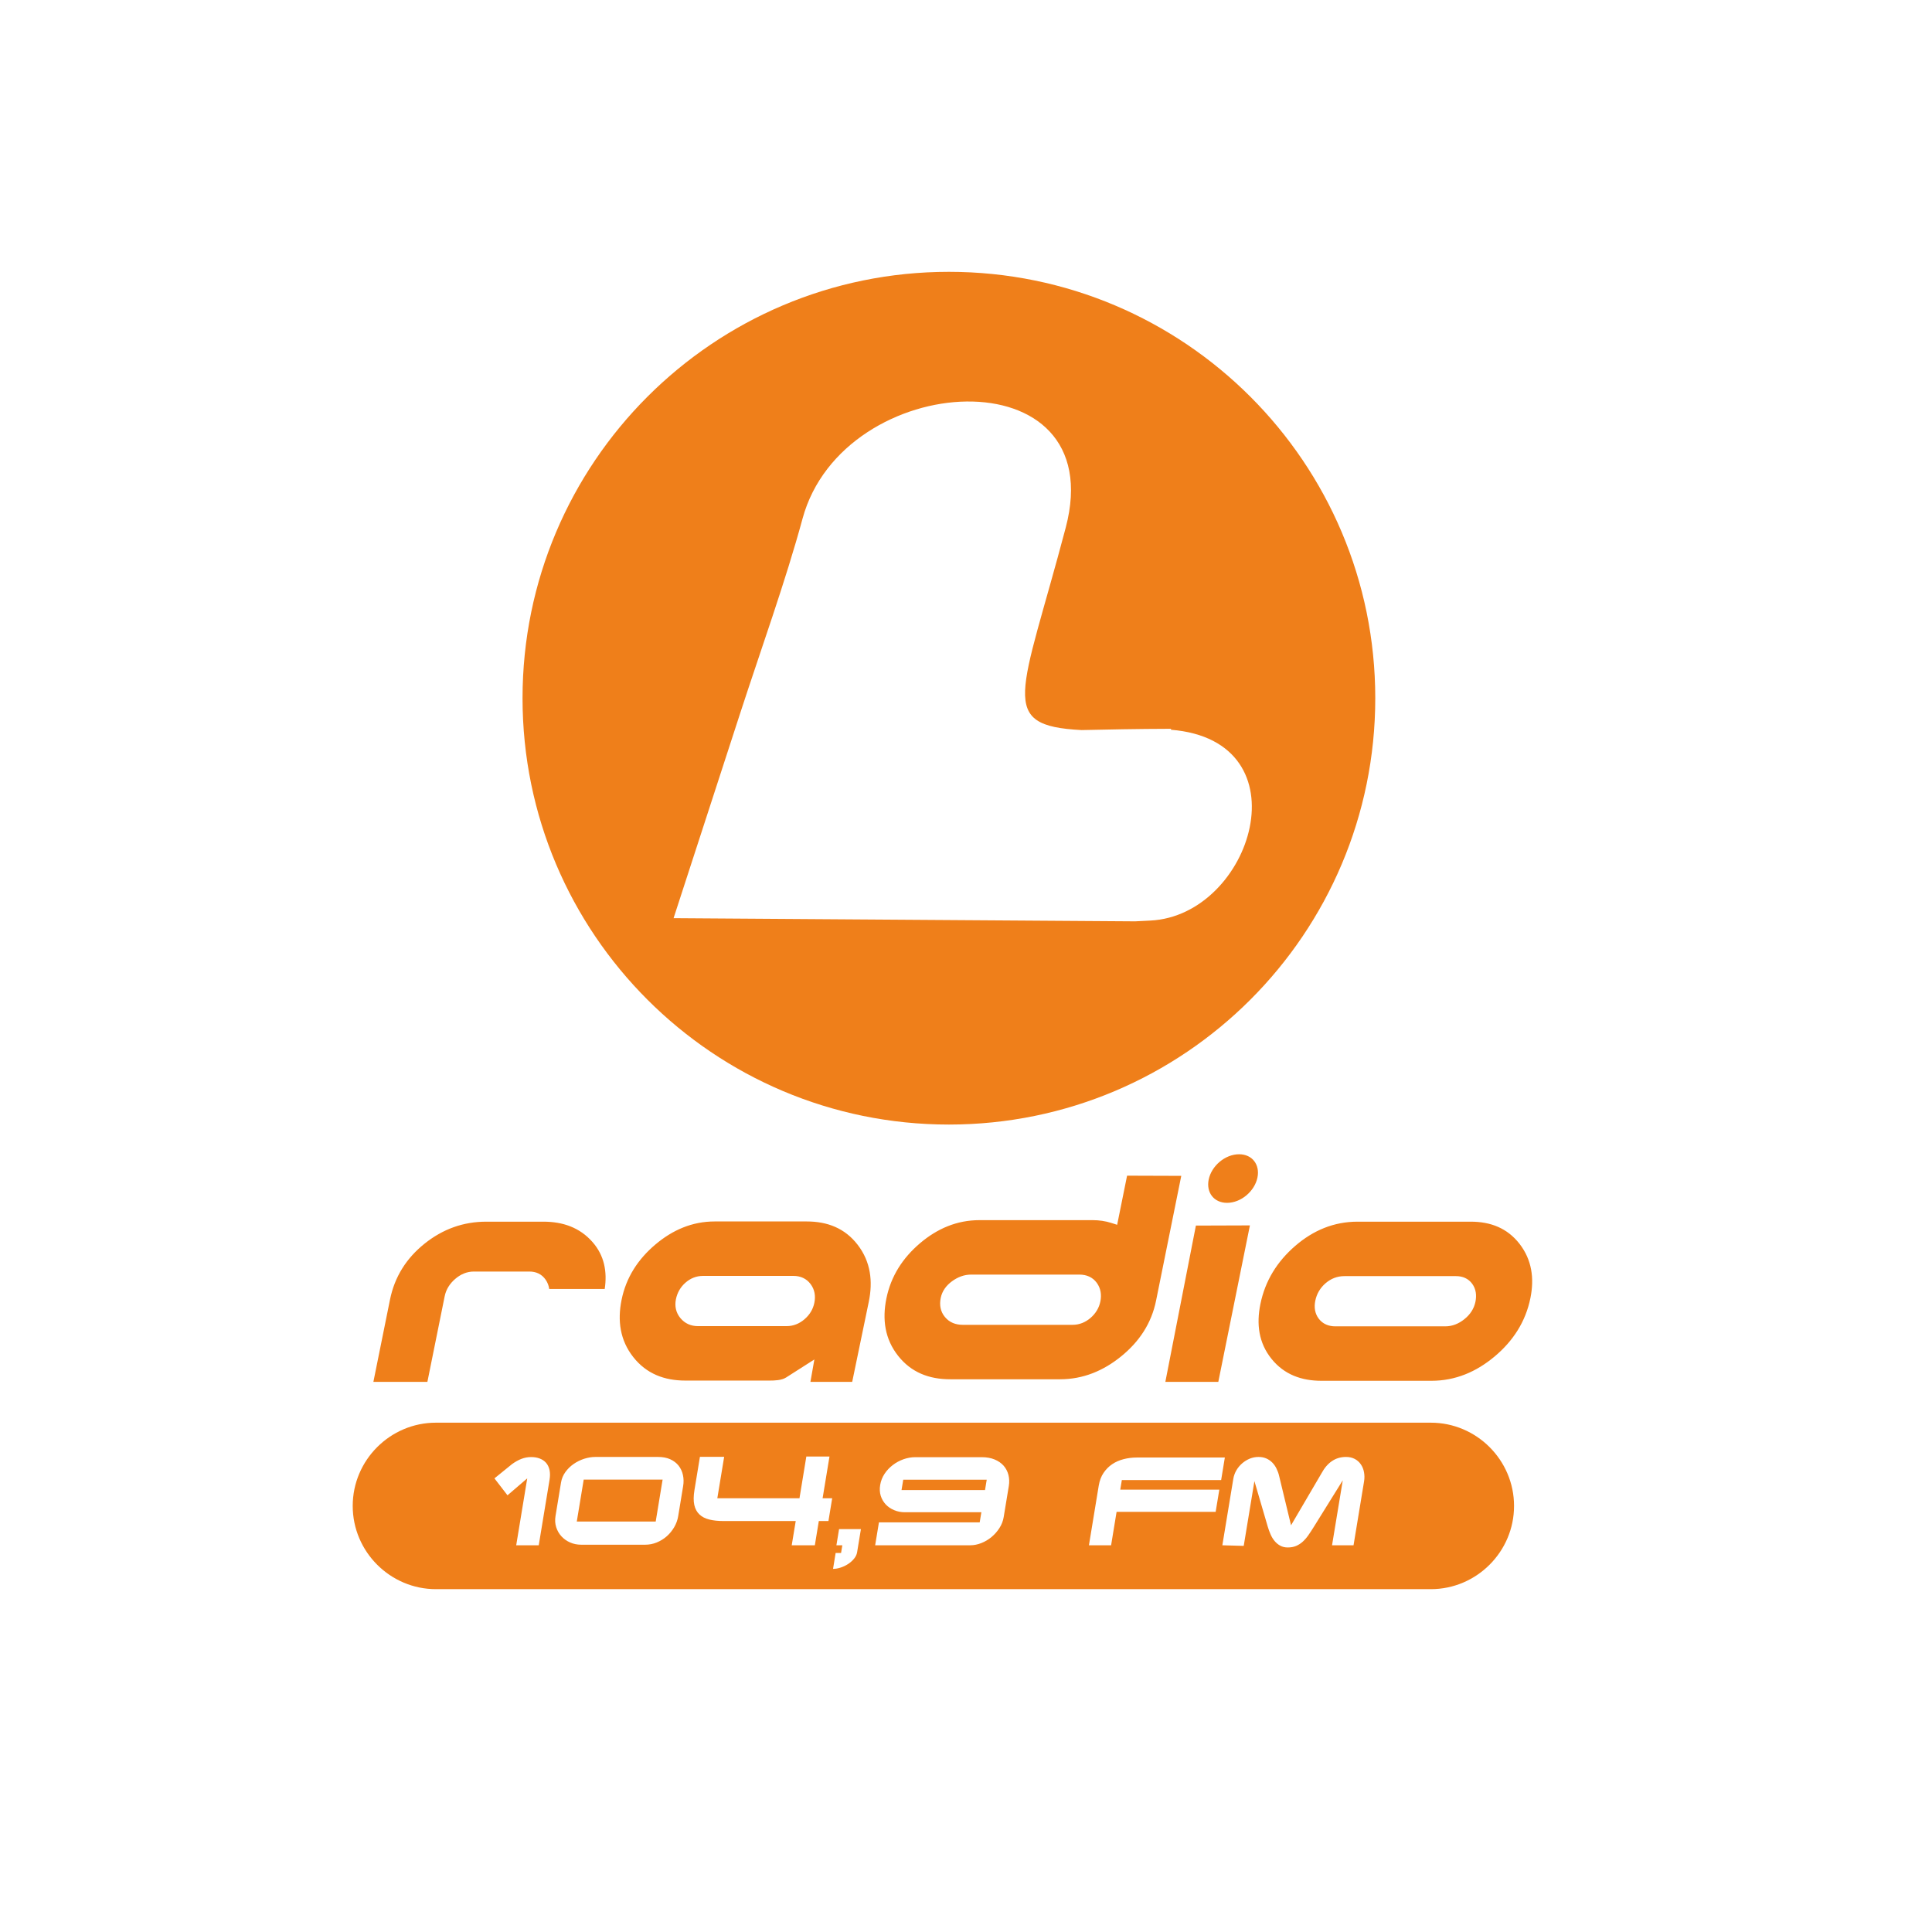
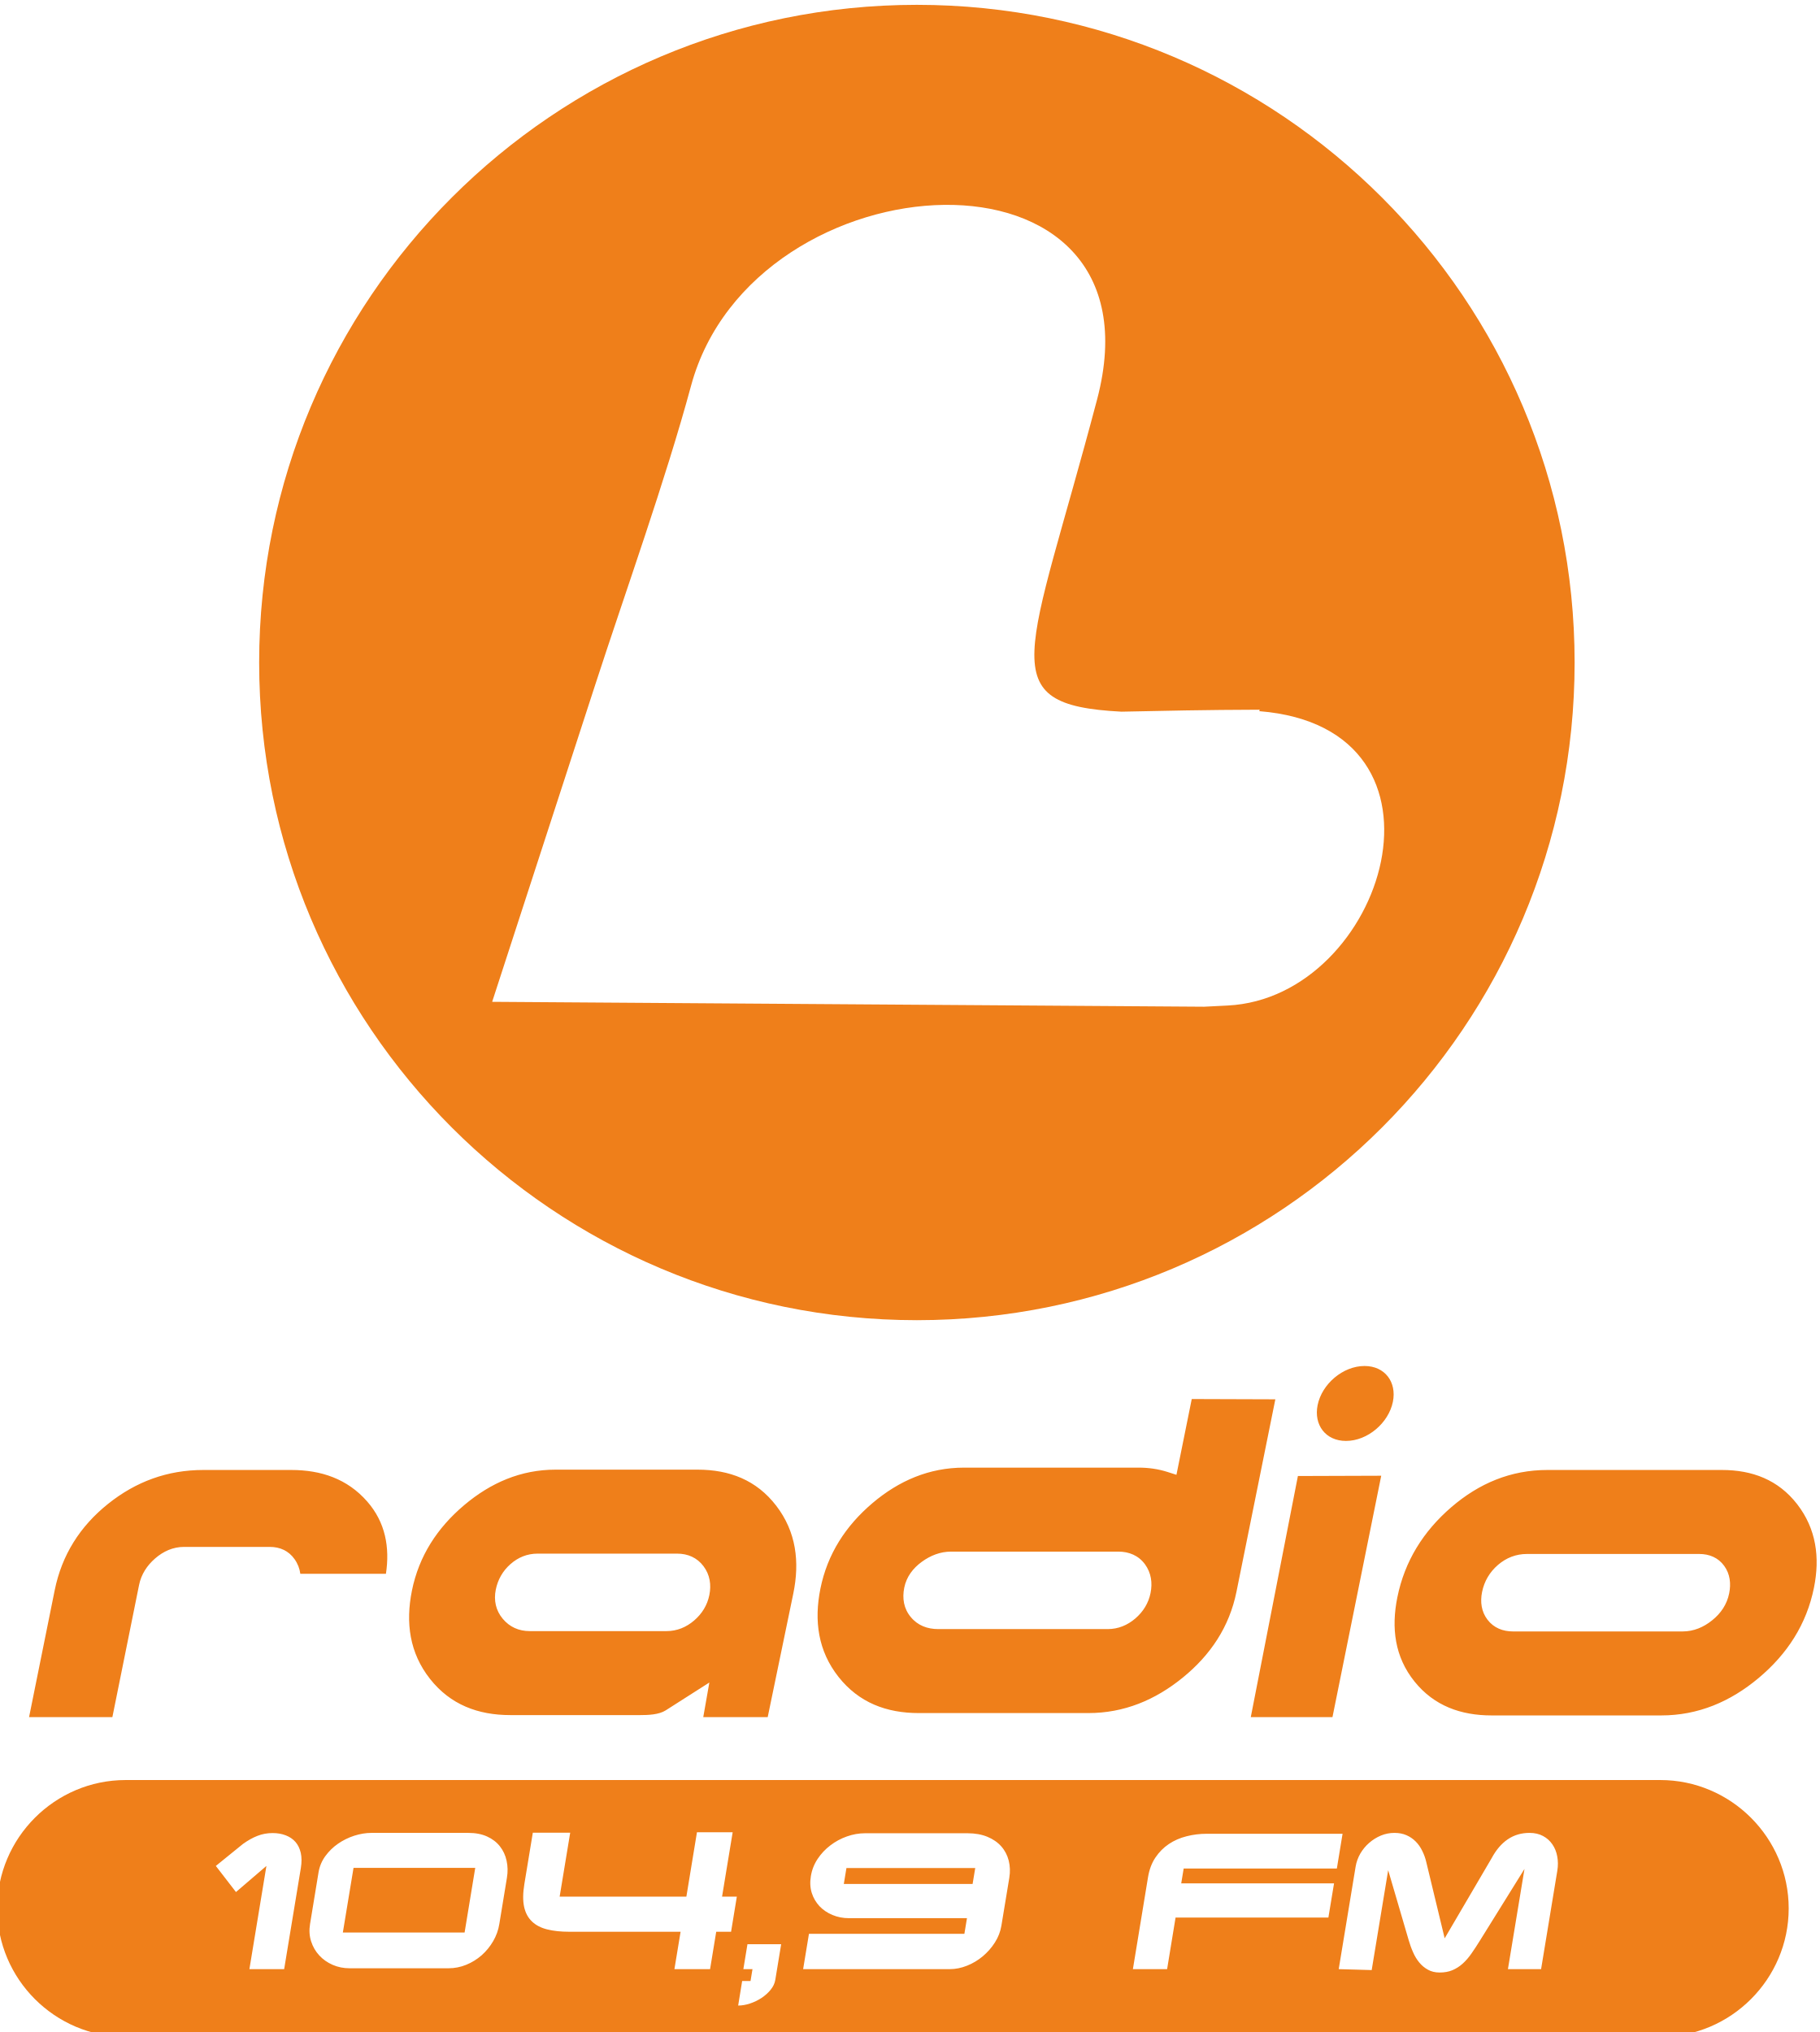
- <svg xmlns="http://www.w3.org/2000/svg" xml:space="preserve" width="80mm" height="80mm" version="1.1" style="shape-rendering:geometricPrecision; text-rendering:geometricPrecision; image-rendering:optimizeQuality; fill-rule:evenodd; clip-rule:evenodd" viewBox="0 0 8000 8000">
+ <svg xmlns="http://www.w3.org/2000/svg" xml:space="preserve" width="48.839mm" height="54.548mm" version="1.1" style="shape-rendering:geometricPrecision; text-rendering:geometricPrecision; image-rendering:optimizeQuality; fill-rule:evenodd; clip-rule:evenodd" viewBox="0 0 4883.9 5454.8">
  <defs>
    <style type="text/css">
   
    .fil0 {fill:#EF7F1A}
   
  </style>
  </defs>
  <g id="Layer_x0020_1">
    <g id="_2453512794016">
-       <path class="fil0" d="M1805.16 5891.02l4119.51 0c189.55,0 344.66,155.06 344.66,344.65l0 0c0,189.61 -155.11,344.69 -344.66,344.69l-4119.51 0c-189.56,0 -344.64,-155.08 -344.64,-344.69l0 0c0,-189.59 155.08,-344.65 344.64,-344.65zm470.45 236.18l-44.82 271.46 -93.29 0 45.67 -277.05 -81.73 70.1 -54.04 -70.1 72.77 -59.01c13.33,-9.59 26.43,-16.94 39.12,-21.8 12.68,-4.93 26.15,-7.43 40.31,-7.43 13.14,0 24.92,2 35.46,6.13 10.59,4.05 19.38,10 26.1,17.75 6.82,7.83 11.5,17.57 14.26,29.36 2.57,11.73 2.65,25.25 0.19,40.59zm449.43 -94.3c19.36,0 36.22,3.2 50.41,9.67 14.19,6.41 25.68,15.25 34.39,26.28 8.78,11.15 14.83,23.91 18,38.64 3.29,14.62 3.6,30.08 0.85,46.36l-20.35 123.67c-2.6,16.37 -8.18,31.71 -16.48,46 -8.51,14.5 -18.68,27.04 -30.94,37.89 -12.39,10.84 -26.12,19.31 -41.39,25.56 -15.18,6.22 -31.15,9.35 -47.61,9.35l-265.37 0c-16.36,0 -31.54,-3.02 -45.62,-9.22 -14.09,-6.17 -26.16,-14.64 -35.93,-25.32 -9.97,-10.67 -17.2,-23.4 -21.87,-37.84 -4.63,-14.37 -5.57,-29.84 -2.85,-46.42l22.84 -138.95c2.66,-15.84 8.7,-30.23 18.13,-43.26 9.45,-12.97 20.81,-24.12 34,-33.25 13.36,-9.28 27.88,-16.4 43.57,-21.55 15.79,-5 31.14,-7.61 46.37,-7.61l259.85 0zm-308.02 93.83l-28.67 173.54 326.81 0 28.55 -173.54 -326.69 0zm893.44 77.26l28.38 -172.74 95.86 0 -28.47 172.74 39.67 0 -15.49 94.3 -39.86 0 -16.48 100.37 -95.72 0 16.57 -100.37 -298.89 0c-22.45,0 -42.13,-2.04 -59.02,-6.27 -16.78,-4.15 -30.53,-11.19 -40.94,-21.21 -10.52,-9.96 -17.59,-23.11 -21.18,-39.42 -3.54,-16.51 -3.35,-36.92 0.73,-61.54l22.66 -137.49 100.32 0 -28.32 171.63 340.18 0zm152.94 194.67l11.01 -66.94 90.48 0 -15.79 95.89c-1.53,9.33 -5.75,18.2 -12.55,26.5 -6.78,8.34 -14.99,15.68 -24.56,22 -9.65,6.31 -19.87,11.2 -30.89,14.83 -11.08,3.69 -21.68,5.46 -31.63,5.46l10.72 -65.94 22.47 0 5.24 -31.8 -24.5 0zm601.89 -364.79c20.12,0 37.99,3.22 53.08,9.47 15.2,6.25 27.67,14.88 37.27,25.68 9.61,10.84 16.24,23.53 20.01,38.1 3.71,14.57 4.27,29.98 1.61,46.32l-21.24 128.63c-2.65,15.89 -8.35,30.86 -17.36,44.89 -8.88,14.06 -19.8,26.38 -32.48,37.11 -12.73,10.59 -26.79,19.17 -42.25,25.27 -15.47,6.2 -30.94,9.32 -46.36,9.32l-393.72 0 15.64 -94.8 417.2 0 6.93 -42.01 -316.89 0c-15.75,0 -30.45,-2.85 -44.17,-8.63 -13.54,-5.55 -25.16,-13.44 -34.73,-23.49 -9.29,-10.06 -16.41,-21.78 -20.78,-35.55 -4.33,-13.77 -5.18,-28.83 -2.44,-45.12 2.71,-16.76 8.81,-32.26 18.19,-46.38 9.29,-14.02 20.73,-26.09 34.14,-36.28 13.34,-10.21 28.1,-18.22 44.26,-23.93 16.22,-5.73 32.34,-8.6 48.7,-8.6l275.39 0zm-325.2 93.33l-7.05 42.77 345.71 0 7.06 -42.77 -345.72 0zm768.93 271.46l40.59 -246.77c3.4,-20.49 9.96,-38.17 19.88,-52.81 9.93,-14.78 21.91,-26.81 35.96,-36.24 14.24,-9.57 30.1,-16.46 47.55,-20.84 17.63,-4.55 35.72,-6.74 54.46,-6.74l364.37 0 -15.33 93.31 -411.19 0 -6.57 39.82 410.2 0 -15.17 91.81 -410.22 0 -22.7 138.46 -91.83 0zm640.98 2.5l-88.52 -2.5 45.38 -275.11c2.1,-12.47 6.27,-24.07 12.59,-35.11 6.46,-11.03 14.41,-20.63 23.84,-28.8 9.5,-8.26 19.92,-14.76 31.59,-19.64 11.59,-4.74 23.72,-7.1 36.31,-7.1 12.02,0 22.68,2.08 32.08,6.18 9.41,4.1 17.61,9.69 24.68,16.8 7.17,7.13 13.06,15.56 17.71,25.19 4.74,9.56 8.54,19.73 10.96,30.59l49.28 204.25 126.1 -215.16c11.8,-22 26.18,-38.99 43.2,-50.57 16.97,-11.55 36.4,-17.28 58.49,-17.28 13.84,0 26.01,2.85 36.23,8.35 10.38,5.54 18.7,13.03 25.12,22.48 6.43,9.3 10.86,20.19 13.03,32.4 2.27,12.31 2.4,24.99 0.19,38.31l-43.55 264.22 -89.02 0 44.44 -269.01 -119.48 192.18c-7.92,12.77 -15.52,24.46 -22.99,35.07 -7.38,10.57 -15.25,19.64 -23.57,27.09 -8.35,7.59 -17.55,13.28 -27.38,17.5 -9.9,4.12 -21.35,6.24 -34.44,6.24 -12.02,0 -22.58,-2.64 -31.22,-7.52 -9,-4.9 -16.64,-11.29 -23.27,-19.33 -6.67,-8.06 -12.23,-17.16 -16.68,-27.54 -4.68,-10.34 -8.4,-20.93 -11.65,-31.97l-55.19 -188.37 -44.26 268.16z" />
-       <path class="fil0" d="M5130.77 4779.54c-58.14,0 -114.5,48.47 -125.93,105.08 -10.67,52.84 21.29,96.09 76.13,96.09 58.14,0 114.5,-48.46 125.94,-105.08 10.66,-52.82 -21.3,-96.09 -76.14,-96.09zm-2626.78 557.88c10.72,-71.08 -1.29,-138.29 -50.49,-194.36 -53.34,-60.8 -123.77,-84.37 -203.61,-84.37l-236.25 0c-95.99,0 -180.81,31.12 -255.69,91.08 -75.33,60.36 -123.99,137.24 -143.14,232.03l-68.73 340.3 223.63 0 71.64 -354.71c5.78,-28.6 21.33,-52.36 43.26,-71.37 22.08,-19.13 47.98,-30.84 77.42,-30.84l230.12 0c27.43,0 50.91,10.49 66.78,33.17 8.51,12.15 13.47,25.31 15.27,39.07l229.79 0zm851.8 384.68l172.97 0 68.63 -331.35c17.65,-85.24 7.96,-166.19 -45.84,-236.19 -52.91,-68.86 -125.49,-96.77 -211.31,-96.77l-380.85 0c-93.37,0 -174.34,35.32 -245.31,95.23 -72.36,61.08 -121.54,136.58 -140.34,229.68 -17.36,85.98 -6.41,167.22 48.7,236.96 54.52,68.98 128.55,97.02 215.48,97.02l348.33 0c21.23,0 50.27,-0.91 68.72,-12.69l117.14 -74.74 -16.32 92.85zm-556.97 -342.07c5.46,-27.01 18.63,-50.22 39.29,-68.5 20.7,-18.32 45.2,-28.29 72.9,-28.29l374.52 0c28.74,0 53.61,10.65 70.97,33.85 17.12,22.85 21.21,49.62 15.61,77.35 -5.51,27.26 -19.64,50.04 -40.67,68.15 -21.19,18.27 -46.16,28.63 -74.22,28.63l-367.3 0c-28.93,0 -53.74,-10.82 -72.35,-33.06 -18.74,-22.4 -24.5,-49.66 -18.75,-78.13zm2092.55 -511.05l-224.38 -0.75 -41.09 203.41 -24.15 -7.7c-25.04,-7.97 -50.98,-11.57 -77.23,-11.57l-468.65 0c-93.72,0 -174.93,35.14 -245.82,95.19 -72.11,61.23 -121.05,136.73 -139.83,229.72 -17.37,85.98 -6.42,167.23 48.7,236.97 54.51,68.98 128.54,97.01 215.47,97.01l455.11 0c95.68,0 179.43,-35.01 253.32,-95.14 74.5,-60.61 125.17,-136.2 144.25,-230.68l104.3 -516.46zm-334.98 520.04c-5.5,27.25 -19.67,49.98 -40.69,68.18 -21.23,18.2 -46.14,28.6 -74.2,28.6l-455.1 0c-28.85,0 -54.91,-9.57 -73.44,-32.15 -19.09,-22.64 -23.45,-50.42 -17.66,-79.04 5.9,-29.23 23.36,-52.19 47.25,-69.52 23.22,-16.86 49.54,-27.27 78.47,-27.27l448.79 0c28.9,0 54.41,10.47 71.75,34.13 16.6,23.02 20.38,49.63 14.83,77.07zm488.35 333.08l130.86 -647.97 -223.66 0.75 -126.49 647.22 219.29 0zm174.09 -321.34c-16.49,81.63 -7.22,159.67 46.23,225.95 52.6,65.26 124.27,90.87 206.95,90.87l455.11 0c99.49,0 185.76,-37.02 261.4,-100.35 76.87,-64.37 128.77,-144.08 148.66,-242.62 16.39,-81.11 6.15,-157.87 -45.11,-224.12 -50.72,-65.3 -120.22,-91.8 -201.94,-91.8l-468.64 0c-98.18,0 -183.23,35.82 -257.44,99.61 -75.36,64.93 -125.5,144.78 -145.22,242.46zm890.73 -10.84c-5.97,29.54 -22.21,53.49 -45.56,72.23 -23.01,18.64 -49.57,29.98 -79.46,29.98l-455.11 0c-27.32,0 -51.8,-9.49 -68.59,-31.53 -16.58,-21.75 -19.89,-47.85 -14.57,-74.26 5.86,-28.99 20.34,-53.51 42.75,-72.87 22.28,-19.1 48.37,-29.32 77.76,-29.32l462.32 0c27.11,0 50.98,9.72 67.12,31.95 15.85,21.85 18.59,47.82 13.34,73.82z" />
-       <path class="fil0" d="M3929.19 1125.57c974.92,0 1765.51,790.58 1765.51,1765.49 0,974.97 -790.59,1765.5 -1765.51,1765.5 -974.89,0 -1765.49,-790.53 -1765.49,-1765.5 0,-974.91 790.6,-1765.49 1765.49,-1765.49zm483.68 1059.55c-184.15,697.46 -285.99,819.6 65.43,837.94 105.69,-2.26 228.64,-4.93 371.13,-5.3l-1.18 3.93c561.38,45.03 337.69,768.96 -84.71,790.18l-63.29 3.21 -1911.13 -13.14c20.3,-62.3 40.53,-124.64 60.78,-187.04 71.96,-221.62 144,-443.21 216.1,-664.76 81.64,-251.17 188.16,-547.46 257.08,-802.26 168.38,-621.49 1280.45,-685.08 1089.79,37.24z" />
+       <path class="fil0" d="M337.11 4778.42l4119.51 0c189.55,0 344.66,155.06 344.66,344.65l0 0c0,189.61 -155.11,344.69 -344.66,344.69l-4119.51 0c-189.56,0 -344.64,-155.08 -344.64,-344.69l0 0c0,-189.59 155.08,-344.65 344.64,-344.65zm470.45 236.18l-44.82 271.46 -93.29 0 45.67 -277.05 -81.73 70.1 -54.04 -70.1 72.77 -59.01c13.33,-9.59 26.43,-16.94 39.12,-21.8 12.68,-4.93 26.15,-7.43 40.31,-7.43 13.14,0 24.92,2 35.46,6.13 10.59,4.05 19.38,10 26.1,17.75 6.82,7.83 11.5,17.57 14.26,29.36 2.57,11.73 2.65,25.25 0.19,40.59zm449.43 -94.3c19.36,0 36.22,3.2 50.41,9.67 14.19,6.41 25.68,15.25 34.39,26.28 8.78,11.15 14.83,23.91 18,38.64 3.29,14.62 3.6,30.08 0.85,46.36l-20.35 123.67c-2.6,16.37 -8.18,31.71 -16.48,46 -8.51,14.5 -18.68,27.04 -30.94,37.89 -12.39,10.84 -26.12,19.31 -41.39,25.56 -15.18,6.22 -31.15,9.35 -47.61,9.35l-265.37 0c-16.36,0 -31.54,-3.02 -45.62,-9.22 -14.09,-6.17 -26.16,-14.64 -35.93,-25.32 -9.97,-10.67 -17.2,-23.4 -21.87,-37.84 -4.63,-14.37 -5.57,-29.84 -2.85,-46.42l22.84 -138.95c2.66,-15.84 8.7,-30.23 18.13,-43.26 9.45,-12.97 20.81,-24.12 34,-33.25 13.36,-9.28 27.88,-16.4 43.57,-21.55 15.79,-5 31.14,-7.61 46.37,-7.61l259.85 0zm-308.02 93.83l-28.67 173.54 326.81 0 28.55 -173.54 -326.69 0zm893.44 77.26l28.38 -172.74 95.86 0 -28.47 172.74 39.67 0 -15.49 94.3 -39.86 0 -16.48 100.37 -95.72 0 16.57 -100.37 -298.89 0c-22.45,0 -42.13,-2.04 -59.02,-6.27 -16.78,-4.15 -30.53,-11.19 -40.94,-21.21 -10.52,-9.96 -17.59,-23.11 -21.18,-39.42 -3.54,-16.51 -3.35,-36.92 0.73,-61.54l22.66 -137.49 100.32 0 -28.32 171.63 340.18 0zm152.94 194.67l11.01 -66.94 90.48 0 -15.79 95.89c-1.53,9.33 -5.75,18.2 -12.55,26.5 -6.78,8.34 -14.99,15.68 -24.56,22 -9.65,6.31 -19.87,11.2 -30.89,14.83 -11.08,3.69 -21.68,5.46 -31.63,5.46l10.72 -65.94 22.47 0 5.24 -31.8 -24.5 0zm601.89 -364.79c20.12,0 37.99,3.22 53.08,9.47 15.2,6.25 27.67,14.88 37.27,25.68 9.61,10.84 16.24,23.53 20.01,38.1 3.71,14.57 4.27,29.98 1.61,46.32l-21.24 128.63c-2.65,15.89 -8.35,30.86 -17.36,44.89 -8.88,14.06 -19.8,26.38 -32.48,37.11 -12.73,10.59 -26.79,19.17 -42.25,25.27 -15.47,6.2 -30.94,9.32 -46.36,9.32l-393.72 0 15.64 -94.8 417.2 0 6.93 -42.01 -316.89 0c-15.75,0 -30.45,-2.85 -44.17,-8.63 -13.54,-5.55 -25.16,-13.44 -34.73,-23.49 -9.29,-10.06 -16.41,-21.78 -20.78,-35.55 -4.33,-13.77 -5.18,-28.83 -2.44,-45.12 2.71,-16.76 8.81,-32.26 18.19,-46.38 9.29,-14.02 20.73,-26.09 34.14,-36.28 13.34,-10.21 28.1,-18.22 44.26,-23.93 16.22,-5.73 32.34,-8.6 48.7,-8.6l275.39 0zm-325.2 93.33l-7.05 42.77 345.71 0 7.06 -42.77 -345.72 0zm768.93 271.46l40.59 -246.77c3.4,-20.49 9.96,-38.17 19.88,-52.81 9.93,-14.78 21.91,-26.81 35.96,-36.24 14.24,-9.57 30.1,-16.46 47.55,-20.84 17.63,-4.55 35.72,-6.74 54.46,-6.74l364.37 0 -15.33 93.31 -411.19 0 -6.57 39.82 410.2 0 -15.17 91.81 -410.22 0 -22.7 138.46 -91.83 0zm640.98 2.5l-88.52 -2.5 45.38 -275.11c2.1,-12.47 6.27,-24.07 12.59,-35.11 6.46,-11.03 14.41,-20.63 23.84,-28.8 9.5,-8.26 19.92,-14.76 31.59,-19.64 11.59,-4.74 23.72,-7.1 36.31,-7.1 12.02,0 22.68,2.08 32.08,6.18 9.41,4.1 17.61,9.69 24.68,16.8 7.17,7.13 13.06,15.56 17.71,25.19 4.74,9.56 8.54,19.73 10.96,30.59l49.28 204.25 126.1 -215.16c11.8,-22 26.18,-38.99 43.2,-50.57 16.97,-11.55 36.4,-17.28 58.49,-17.28 13.84,0 26.01,2.85 36.23,8.35 10.38,5.54 18.7,13.03 25.12,22.48 6.43,9.3 10.86,20.19 13.03,32.4 2.27,12.31 2.4,24.99 0.19,38.31l-43.55 264.22 -89.02 0 44.44 -269.01 -119.48 192.18c-7.92,12.77 -15.52,24.46 -22.99,35.07 -7.38,10.57 -15.25,19.64 -23.57,27.09 -8.35,7.59 -17.55,13.28 -27.38,17.5 -9.9,4.12 -21.35,6.24 -34.44,6.24 -12.02,0 -22.58,-2.64 -31.22,-7.52 -9,-4.9 -16.64,-11.29 -23.27,-19.33 -6.67,-8.06 -12.23,-17.16 -16.68,-27.54 -4.68,-10.34 -8.4,-20.93 -11.65,-31.97l-55.19 -188.37 -44.26 268.16z" />
+       <path class="fil0" d="M3662.72 3666.94c-58.14,0 -114.5,48.47 -125.93,105.08 -10.67,52.84 21.29,96.09 76.13,96.09 58.14,0 114.5,-48.46 125.94,-105.08 10.66,-52.82 -21.3,-96.09 -76.14,-96.09zm-2626.78 557.88c10.72,-71.08 -1.29,-138.29 -50.49,-194.36 -53.34,-60.8 -123.77,-84.37 -203.61,-84.37l-236.25 0c-95.99,0 -180.81,31.12 -255.69,91.08 -75.33,60.36 -123.99,137.24 -143.14,232.03l-68.73 340.3 223.63 0 71.64 -354.71c5.78,-28.6 21.33,-52.36 43.26,-71.37 22.08,-19.13 47.98,-30.84 77.42,-30.84l230.12 0c27.43,0 50.91,10.49 66.78,33.17 8.51,12.15 13.47,25.31 15.27,39.07l229.79 0zm851.8 384.68l172.97 0 68.63 -331.35c17.65,-85.24 7.96,-166.19 -45.84,-236.19 -52.91,-68.86 -125.49,-96.77 -211.31,-96.77l-380.85 0c-93.37,0 -174.34,35.32 -245.31,95.23 -72.36,61.08 -121.54,136.58 -140.34,229.68 -17.36,85.98 -6.41,167.22 48.7,236.96 54.52,68.98 128.55,97.02 215.48,97.02l348.33 0c21.23,0 50.27,-0.91 68.72,-12.69l117.14 -74.74 -16.32 92.85zm-556.97 -342.07c5.46,-27.01 18.63,-50.22 39.29,-68.5 20.7,-18.32 45.2,-28.29 72.9,-28.29l374.52 0c28.74,0 53.61,10.65 70.97,33.85 17.12,22.85 21.21,49.62 15.61,77.35 -5.51,27.26 -19.64,50.04 -40.67,68.15 -21.19,18.27 -46.16,28.63 -74.22,28.63l-367.3 0c-28.93,0 -53.74,-10.82 -72.35,-33.06 -18.74,-22.4 -24.5,-49.66 -18.75,-78.13zm2092.55 -511.05l-224.38 -0.75 -41.09 203.41 -24.15 -7.7c-25.04,-7.97 -50.98,-11.57 -77.23,-11.57l-468.65 0c-93.72,0 -174.93,35.14 -245.82,95.19 -72.11,61.23 -121.05,136.73 -139.83,229.72 -17.37,85.98 -6.42,167.23 48.7,236.97 54.51,68.98 128.54,97.01 215.47,97.01l455.11 0c95.68,0 179.43,-35.01 253.32,-95.14 74.5,-60.61 125.17,-136.2 144.25,-230.68l104.3 -516.46zm-334.98 520.04c-5.5,27.25 -19.67,49.98 -40.69,68.18 -21.23,18.2 -46.14,28.6 -74.2,28.6l-455.1 0c-28.85,0 -54.91,-9.57 -73.44,-32.15 -19.09,-22.64 -23.45,-50.42 -17.66,-79.04 5.9,-29.23 23.36,-52.19 47.25,-69.52 23.22,-16.86 49.54,-27.27 78.47,-27.27l448.79 0c28.9,0 54.41,10.47 71.75,34.13 16.6,23.02 20.38,49.63 14.83,77.07zm488.35 333.08l130.86 -647.97 -223.66 0.75 -126.49 647.22 219.29 0zm174.09 -321.34c-16.49,81.63 -7.22,159.67 46.23,225.95 52.6,65.26 124.27,90.87 206.95,90.87l455.11 0c99.49,0 185.76,-37.02 261.4,-100.35 76.87,-64.37 128.77,-144.08 148.66,-242.62 16.39,-81.11 6.15,-157.87 -45.11,-224.12 -50.72,-65.3 -120.22,-91.8 -201.94,-91.8l-468.64 0c-98.18,0 -183.23,35.82 -257.44,99.61 -75.36,64.93 -125.5,144.78 -145.22,242.46zm890.73 -10.84c-5.97,29.54 -22.21,53.49 -45.56,72.23 -23.01,18.64 -49.57,29.98 -79.46,29.98l-455.11 0c-27.32,0 -51.8,-9.49 -68.59,-31.53 -16.58,-21.75 -19.89,-47.85 -14.57,-74.26 5.86,-28.99 20.34,-53.51 42.75,-72.87 22.28,-19.1 48.37,-29.32 77.76,-29.32l462.32 0c27.11,0 50.98,9.72 67.12,31.95 15.85,21.85 18.59,47.82 13.34,73.82z" />
+       <path class="fil0" d="M2461.14 12.97c974.92,0 1765.51,790.58 1765.51,1765.49 0,974.97 -790.59,1765.5 -1765.51,1765.5 -974.89,0 -1765.49,-790.53 -1765.49,-1765.5 0,-974.91 790.6,-1765.49 1765.49,-1765.49zm483.68 1059.55c-184.15,697.46 -285.99,819.6 65.43,837.94 105.69,-2.26 228.64,-4.93 371.13,-5.3l-1.18 3.93c561.38,45.03 337.69,768.96 -84.71,790.18l-63.29 3.21 -1911.13 -13.14c20.3,-62.3 40.53,-124.64 60.78,-187.04 71.96,-221.62 144,-443.21 216.1,-664.76 81.64,-251.17 188.16,-547.46 257.08,-802.26 168.38,-621.49 1280.45,-685.08 1089.79,37.24z" />
    </g>
  </g>
</svg>
